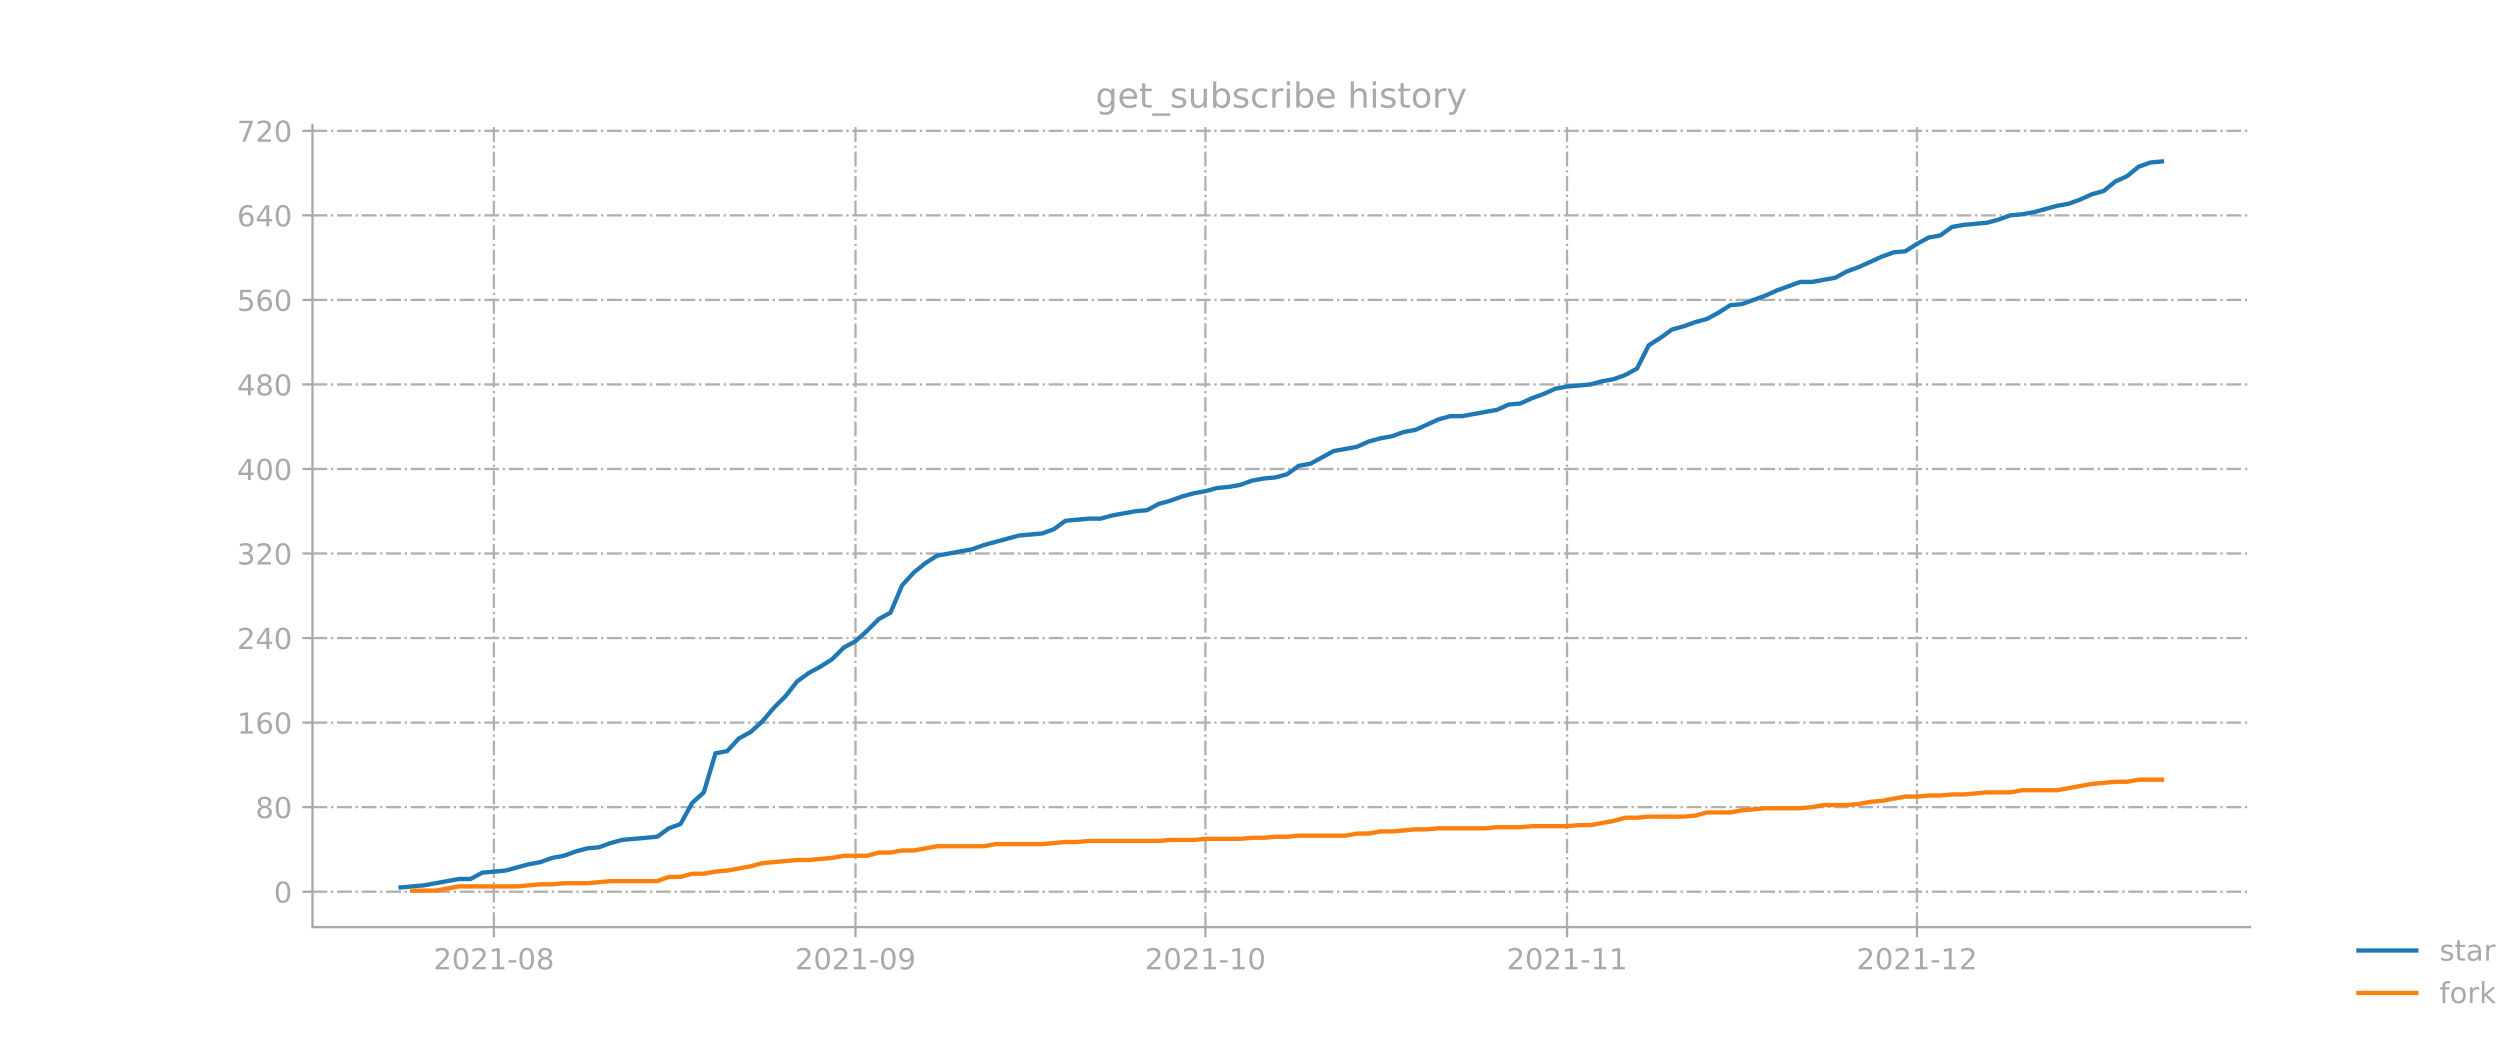
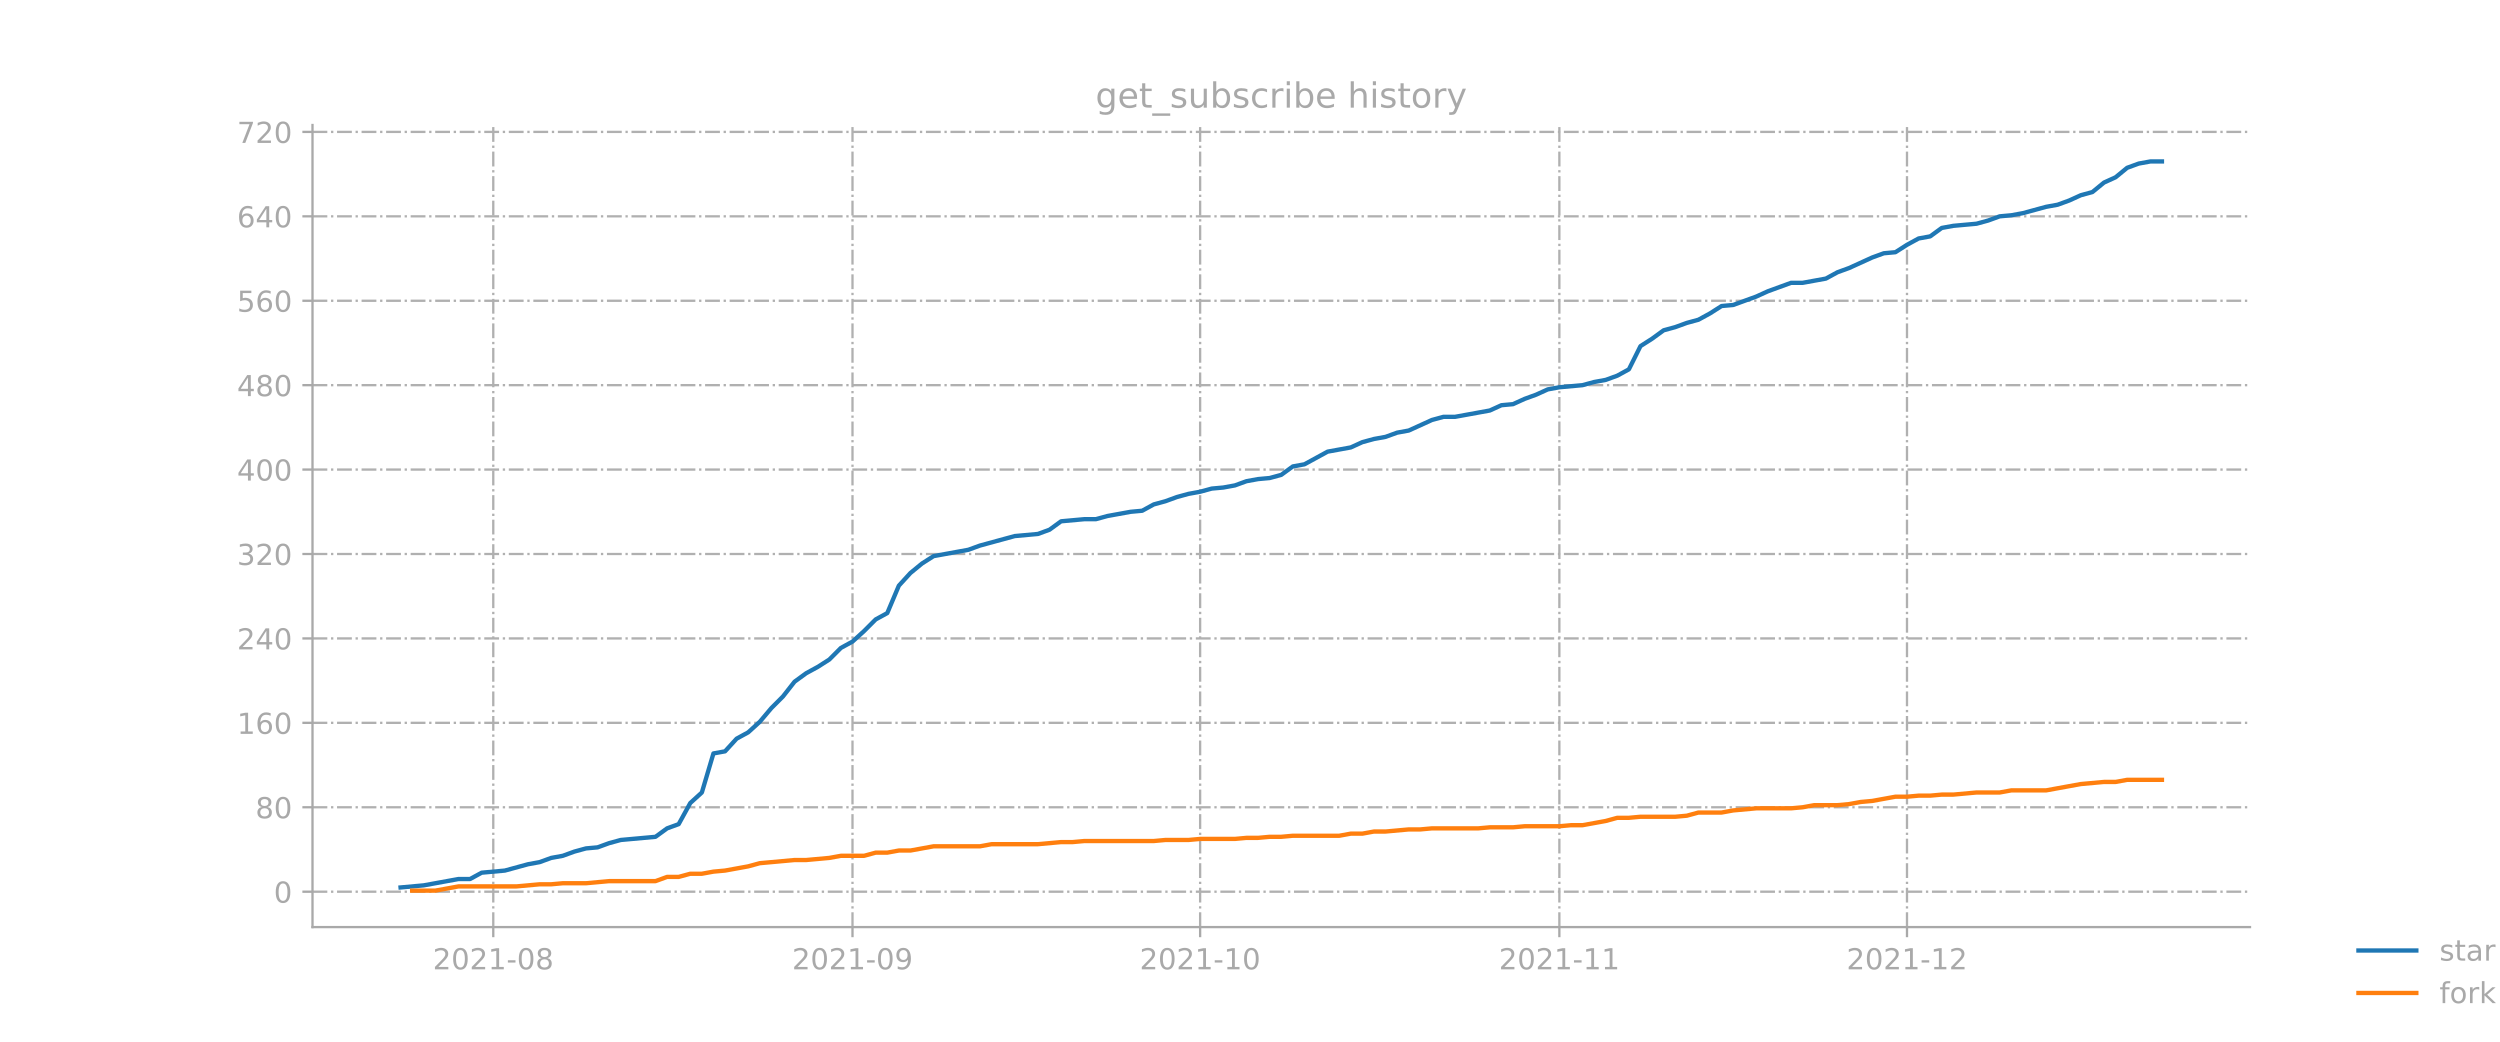
<svg xmlns="http://www.w3.org/2000/svg" xmlns:xlink="http://www.w3.org/1999/xlink" width="864pt" height="360pt" viewBox="0 0 864 360" version="1.1">
  <defs>
    <style type="text/css">*{stroke-linejoin: round; stroke-linecap: butt}</style>
  </defs>
  <g id="figure_1">
    <g id="patch_1">
      <path d="M 0 360  L 864 360  L 864 0  L 0 0  L 0 360  z " style="fill: none; opacity: 0" />
    </g>
    <g id="axes_1">
      <g id="patch_2">
        <path d="M 108 320.4  L 777.6 320.4  L 777.6 43.2  L 108 43.2  L 108 320.4  z " style="fill: none; opacity: 0" />
      </g>
      <g id="matplotlib.axis_1">
        <g id="xtick_1">
          <g id="line2d_1">
-             <path d="M 170.687 320.4  L 170.687 43.2  " clip-path="url(#p9daa2b01f6)" style="fill: none; stroke-dasharray: 5.12,1.28,0.8,1.28; stroke-dashoffset: 0; stroke: #b0b0b0; stroke-width: 0.8" />
+             <path d="M 170.475 320.4  L 170.475 43.2  " clip-path="url(#pc1a8a5bd57)" style="fill: none; stroke-dasharray: 5.12,1.28,0.8,1.28; stroke-dashoffset: 0; stroke: #b0b0b0; stroke-width: 0.8" />
          </g>
          <g id="line2d_2">
            <defs>
-               <path id="mc3eba38043" d="M 0 0  L 0 3.5  " style="stroke: #a9a9a9; stroke-width: 0.8" />
+               <path id="m47a9ddff43" d="M 0 0  L 0 3.5  " style="stroke: #a9a9a9; stroke-width: 0.8" />
            </defs>
            <g>
-               <use xlink:href="#mc3eba38043" x="170.687" y="320.4" style="fill: #a9a9a9; stroke: #a9a9a9; stroke-width: 0.8" />
+               <use xlink:href="#m47a9ddff43" x="170.475" y="320.4" style="fill: #a9a9a9; stroke: #a9a9a9; stroke-width: 0.8" />
            </g>
          </g>
          <g id="text_1">
-             <g style="fill: #a9a9a9" transform="translate(149.7954 334.9984)scale(0.1 -0.1)">
+             <g style="fill: #a9a9a9" transform="translate(149.5832 334.9984)scale(0.1 -0.1)">
              <defs>
                <path id="DejaVuSans-32" d="M 1228 531  L 3431 531  L 3431 0  L 469 0  L 469 531  Q 828 903 1448 1529  Q 2069 2156 2228 2338  Q 2531 2678 2651 2914  Q 2772 3150 2772 3378  Q 2772 3750 2511 3984  Q 2250 4219 1831 4219  Q 1534 4219 1204 4116  Q 875 4013 500 3803  L 500 4441  Q 881 4594 1212 4672  Q 1544 4750 1819 4750  Q 2544 4750 2975 4387  Q 3406 4025 3406 3419  Q 3406 3131 3298 2873  Q 3191 2616 2906 2266  Q 2828 2175 2409 1742  Q 1991 1309 1228 531  z " transform="scale(0.015625)" />
                <path id="DejaVuSans-30" d="M 2034 4250  Q 1547 4250 1301 3770  Q 1056 3291 1056 2328  Q 1056 1369 1301 889  Q 1547 409 2034 409  Q 2525 409 2770 889  Q 3016 1369 3016 2328  Q 3016 3291 2770 3770  Q 2525 4250 2034 4250  z M 2034 4750  Q 2819 4750 3233 4129  Q 3647 3509 3647 2328  Q 3647 1150 3233 529  Q 2819 -91 2034 -91  Q 1250 -91 836 529  Q 422 1150 422 2328  Q 422 3509 836 4129  Q 1250 4750 2034 4750  z " transform="scale(0.015625)" />
                <path id="DejaVuSans-31" d="M 794 531  L 1825 531  L 1825 4091  L 703 3866  L 703 4441  L 1819 4666  L 2450 4666  L 2450 531  L 3481 531  L 3481 0  L 794 0  L 794 531  z " transform="scale(0.015625)" />
                <path id="DejaVuSans-2d" d="M 313 2009  L 1997 2009  L 1997 1497  L 313 1497  L 313 2009  z " transform="scale(0.015625)" />
                <path id="DejaVuSans-38" d="M 2034 2216  Q 1584 2216 1326 1975  Q 1069 1734 1069 1313  Q 1069 891 1326 650  Q 1584 409 2034 409  Q 2484 409 2743 651  Q 3003 894 3003 1313  Q 3003 1734 2745 1975  Q 2488 2216 2034 2216  z M 1403 2484  Q 997 2584 770 2862  Q 544 3141 544 3541  Q 544 4100 942 4425  Q 1341 4750 2034 4750  Q 2731 4750 3128 4425  Q 3525 4100 3525 3541  Q 3525 3141 3298 2862  Q 3072 2584 2669 2484  Q 3125 2378 3379 2068  Q 3634 1759 3634 1313  Q 3634 634 3220 271  Q 2806 -91 2034 -91  Q 1263 -91 848 271  Q 434 634 434 1313  Q 434 1759 690 2068  Q 947 2378 1403 2484  z M 1172 3481  Q 1172 3119 1398 2916  Q 1625 2713 2034 2713  Q 2441 2713 2670 2916  Q 2900 3119 2900 3481  Q 2900 3844 2670 4047  Q 2441 4250 2034 4250  Q 1625 4250 1398 4047  Q 1172 3844 1172 3481  z " transform="scale(0.015625)" />
              </defs>
              <use xlink:href="#DejaVuSans-32" />
              <use xlink:href="#DejaVuSans-30" x="63.623" />
              <use xlink:href="#DejaVuSans-32" x="127.246" />
              <use xlink:href="#DejaVuSans-31" x="190.869" />
              <use xlink:href="#DejaVuSans-2d" x="254.492" />
              <use xlink:href="#DejaVuSans-30" x="290.576" />
              <use xlink:href="#DejaVuSans-38" x="354.199" />
            </g>
          </g>
        </g>
        <g id="xtick_2">
          <g id="line2d_3">
-             <path d="M 295.657 320.4  L 295.657 43.2  " clip-path="url(#p9daa2b01f6)" style="fill: none; stroke-dasharray: 5.12,1.28,0.8,1.28; stroke-dashoffset: 0; stroke: #b0b0b0; stroke-width: 0.8" />
+             <path d="M 294.623 320.4  L 294.623 43.2  " clip-path="url(#pc1a8a5bd57)" style="fill: none; stroke-dasharray: 5.12,1.28,0.8,1.28; stroke-dashoffset: 0; stroke: #b0b0b0; stroke-width: 0.8" />
          </g>
          <g id="line2d_4">
            <g>
-               <use xlink:href="#mc3eba38043" x="295.657" y="320.4" style="fill: #a9a9a9; stroke: #a9a9a9; stroke-width: 0.8" />
+               <use xlink:href="#m47a9ddff43" x="294.623" y="320.4" style="fill: #a9a9a9; stroke: #a9a9a9; stroke-width: 0.8" />
            </g>
          </g>
          <g id="text_2">
-             <g style="fill: #a9a9a9" transform="translate(274.7659 334.9984)scale(0.1 -0.1)">
+             <g style="fill: #a9a9a9" transform="translate(273.7316 334.9984)scale(0.1 -0.1)">
              <defs>
                <path id="DejaVuSans-39" d="M 703 97  L 703 672  Q 941 559 1184 500  Q 1428 441 1663 441  Q 2288 441 2617 861  Q 2947 1281 2994 2138  Q 2813 1869 2534 1725  Q 2256 1581 1919 1581  Q 1219 1581 811 2004  Q 403 2428 403 3163  Q 403 3881 828 4315  Q 1253 4750 1959 4750  Q 2769 4750 3195 4129  Q 3622 3509 3622 2328  Q 3622 1225 3098 567  Q 2575 -91 1691 -91  Q 1453 -91 1209 -44  Q 966 3 703 97  z M 1959 2075  Q 2384 2075 2632 2365  Q 2881 2656 2881 3163  Q 2881 3666 2632 3958  Q 2384 4250 1959 4250  Q 1534 4250 1286 3958  Q 1038 3666 1038 3163  Q 1038 2656 1286 2365  Q 1534 2075 1959 2075  z " transform="scale(0.015625)" />
              </defs>
              <use xlink:href="#DejaVuSans-32" />
              <use xlink:href="#DejaVuSans-30" x="63.623" />
              <use xlink:href="#DejaVuSans-32" x="127.246" />
              <use xlink:href="#DejaVuSans-31" x="190.869" />
              <use xlink:href="#DejaVuSans-2d" x="254.492" />
              <use xlink:href="#DejaVuSans-30" x="290.576" />
              <use xlink:href="#DejaVuSans-39" x="354.199" />
            </g>
          </g>
        </g>
        <g id="xtick_3">
          <g id="line2d_5">
-             <path d="M 416.597 320.4  L 416.597 43.2  " clip-path="url(#p9daa2b01f6)" style="fill: none; stroke-dasharray: 5.12,1.28,0.8,1.28; stroke-dashoffset: 0; stroke: #b0b0b0; stroke-width: 0.8" />
+             <path d="M 414.767 320.4  L 414.767 43.2  " clip-path="url(#pc1a8a5bd57)" style="fill: none; stroke-dasharray: 5.12,1.28,0.8,1.28; stroke-dashoffset: 0; stroke: #b0b0b0; stroke-width: 0.8" />
          </g>
          <g id="line2d_6">
            <g>
-               <use xlink:href="#mc3eba38043" x="416.597" y="320.4" style="fill: #a9a9a9; stroke: #a9a9a9; stroke-width: 0.8" />
+               <use xlink:href="#m47a9ddff43" x="414.767" y="320.4" style="fill: #a9a9a9; stroke: #a9a9a9; stroke-width: 0.8" />
            </g>
          </g>
          <g id="text_3">
-             <g style="fill: #a9a9a9" transform="translate(395.7051 334.9984)scale(0.1 -0.1)">
+             <g style="fill: #a9a9a9" transform="translate(393.8751 334.9984)scale(0.1 -0.1)">
              <use xlink:href="#DejaVuSans-32" />
              <use xlink:href="#DejaVuSans-30" x="63.623" />
              <use xlink:href="#DejaVuSans-32" x="127.246" />
              <use xlink:href="#DejaVuSans-31" x="190.869" />
              <use xlink:href="#DejaVuSans-2d" x="254.492" />
              <use xlink:href="#DejaVuSans-31" x="290.576" />
              <use xlink:href="#DejaVuSans-30" x="354.199" />
            </g>
          </g>
        </g>
        <g id="xtick_4">
          <g id="line2d_7">
-             <path d="M 541.567 320.4  L 541.567 43.2  " clip-path="url(#p9daa2b01f6)" style="fill: none; stroke-dasharray: 5.12,1.28,0.8,1.28; stroke-dashoffset: 0; stroke: #b0b0b0; stroke-width: 0.8" />
+             <path d="M 538.915 320.4  L 538.915 43.2  " clip-path="url(#pc1a8a5bd57)" style="fill: none; stroke-dasharray: 5.12,1.28,0.8,1.28; stroke-dashoffset: 0; stroke: #b0b0b0; stroke-width: 0.8" />
          </g>
          <g id="line2d_8">
            <g>
-               <use xlink:href="#mc3eba38043" x="541.567" y="320.4" style="fill: #a9a9a9; stroke: #a9a9a9; stroke-width: 0.8" />
+               <use xlink:href="#m47a9ddff43" x="538.915" y="320.4" style="fill: #a9a9a9; stroke: #a9a9a9; stroke-width: 0.8" />
            </g>
          </g>
          <g id="text_4">
-             <g style="fill: #a9a9a9" transform="translate(520.6756 334.9984)scale(0.1 -0.1)">
+             <g style="fill: #a9a9a9" transform="translate(518.0234 334.9984)scale(0.1 -0.1)">
              <use xlink:href="#DejaVuSans-32" />
              <use xlink:href="#DejaVuSans-30" x="63.623" />
              <use xlink:href="#DejaVuSans-32" x="127.246" />
              <use xlink:href="#DejaVuSans-31" x="190.869" />
              <use xlink:href="#DejaVuSans-2d" x="254.492" />
              <use xlink:href="#DejaVuSans-31" x="290.576" />
              <use xlink:href="#DejaVuSans-31" x="354.199" />
            </g>
          </g>
        </g>
        <g id="xtick_5">
          <g id="line2d_9">
-             <path d="M 662.506 320.4  L 662.506 43.2  " clip-path="url(#p9daa2b01f6)" style="fill: none; stroke-dasharray: 5.12,1.28,0.8,1.28; stroke-dashoffset: 0; stroke: #b0b0b0; stroke-width: 0.8" />
+             <path d="M 659.058 320.4  L 659.058 43.2  " clip-path="url(#pc1a8a5bd57)" style="fill: none; stroke-dasharray: 5.12,1.28,0.8,1.28; stroke-dashoffset: 0; stroke: #b0b0b0; stroke-width: 0.8" />
          </g>
          <g id="line2d_10">
            <g>
-               <use xlink:href="#mc3eba38043" x="662.506" y="320.4" style="fill: #a9a9a9; stroke: #a9a9a9; stroke-width: 0.8" />
+               <use xlink:href="#m47a9ddff43" x="659.058" y="320.4" style="fill: #a9a9a9; stroke: #a9a9a9; stroke-width: 0.8" />
            </g>
          </g>
          <g id="text_5">
-             <g style="fill: #a9a9a9" transform="translate(641.6148 334.9984)scale(0.1 -0.1)">
+             <g style="fill: #a9a9a9" transform="translate(638.167 334.9984)scale(0.1 -0.1)">
              <use xlink:href="#DejaVuSans-32" />
              <use xlink:href="#DejaVuSans-30" x="63.623" />
              <use xlink:href="#DejaVuSans-32" x="127.246" />
              <use xlink:href="#DejaVuSans-31" x="190.869" />
              <use xlink:href="#DejaVuSans-2d" x="254.492" />
              <use xlink:href="#DejaVuSans-31" x="290.576" />
              <use xlink:href="#DejaVuSans-32" x="354.199" />
            </g>
          </g>
        </g>
      </g>
      <g id="matplotlib.axis_2">
        <g id="ytick_1">
          <g id="line2d_11">
-             <path d="M 108 308.165  L 777.6 308.165  " clip-path="url(#p9daa2b01f6)" style="fill: none; stroke-dasharray: 5.12,1.28,0.8,1.28; stroke-dashoffset: 0; stroke: #b0b0b0; stroke-width: 0.8" />
+             <path d="M 108 308.165  L 777.6 308.165  " clip-path="url(#pc1a8a5bd57)" style="fill: none; stroke-dasharray: 5.12,1.28,0.8,1.28; stroke-dashoffset: 0; stroke: #b0b0b0; stroke-width: 0.8" />
          </g>
          <g id="line2d_12">
            <defs>
-               <path id="m414eff3003" d="M 0 0  L -3.5 0  " style="stroke: #a9a9a9; stroke-width: 0.8" />
+               <path id="m4db933c7c7" d="M 0 0  L -3.5 0  " style="stroke: #a9a9a9; stroke-width: 0.8" />
            </defs>
            <g>
-               <use xlink:href="#m414eff3003" x="108" y="308.165" style="fill: #a9a9a9; stroke: #a9a9a9; stroke-width: 0.8" />
+               <use xlink:href="#m4db933c7c7" x="108" y="308.165" style="fill: #a9a9a9; stroke: #a9a9a9; stroke-width: 0.8" />
            </g>
          </g>
          <g id="text_6">
-             <g style="fill: #a9a9a9" transform="translate(94.6375 311.9644)scale(0.1 -0.1)">
+             <g style="fill: #a9a9a9" transform="translate(94.6375 311.9639)scale(0.1 -0.1)">
              <use xlink:href="#DejaVuSans-30" />
            </g>
          </g>
        </g>
        <g id="ytick_2">
          <g id="line2d_13">
-             <path d="M 108 278.948  L 777.6 278.948  " clip-path="url(#p9daa2b01f6)" style="fill: none; stroke-dasharray: 5.12,1.28,0.8,1.28; stroke-dashoffset: 0; stroke: #b0b0b0; stroke-width: 0.8" />
+             <path d="M 108 278.99  L 777.6 278.99  " clip-path="url(#pc1a8a5bd57)" style="fill: none; stroke-dasharray: 5.12,1.28,0.8,1.28; stroke-dashoffset: 0; stroke: #b0b0b0; stroke-width: 0.8" />
          </g>
          <g id="line2d_14">
            <g>
-               <use xlink:href="#m414eff3003" x="108" y="278.948" style="fill: #a9a9a9; stroke: #a9a9a9; stroke-width: 0.8" />
+               <use xlink:href="#m4db933c7c7" x="108" y="278.99" style="fill: #a9a9a9; stroke: #a9a9a9; stroke-width: 0.8" />
            </g>
          </g>
          <g id="text_7">
-             <g style="fill: #a9a9a9" transform="translate(88.275 282.747)scale(0.1 -0.1)">
+             <g style="fill: #a9a9a9" transform="translate(88.275 282.7888)scale(0.1 -0.1)">
              <use xlink:href="#DejaVuSans-38" />
              <use xlink:href="#DejaVuSans-30" x="63.623" />
            </g>
          </g>
        </g>
        <g id="ytick_3">
          <g id="line2d_15">
-             <path d="M 108 249.73  L 777.6 249.73  " clip-path="url(#p9daa2b01f6)" style="fill: none; stroke-dasharray: 5.12,1.28,0.8,1.28; stroke-dashoffset: 0; stroke: #b0b0b0; stroke-width: 0.8" />
+             <path d="M 108 249.814  L 777.6 249.814  " clip-path="url(#pc1a8a5bd57)" style="fill: none; stroke-dasharray: 5.12,1.28,0.8,1.28; stroke-dashoffset: 0; stroke: #b0b0b0; stroke-width: 0.8" />
          </g>
          <g id="line2d_16">
            <g>
-               <use xlink:href="#m414eff3003" x="108" y="249.73" style="fill: #a9a9a9; stroke: #a9a9a9; stroke-width: 0.8" />
+               <use xlink:href="#m4db933c7c7" x="108" y="249.814" style="fill: #a9a9a9; stroke: #a9a9a9; stroke-width: 0.8" />
            </g>
          </g>
          <g id="text_8">
-             <g style="fill: #a9a9a9" transform="translate(81.9125 253.5297)scale(0.1 -0.1)">
+             <g style="fill: #a9a9a9" transform="translate(81.9125 253.6137)scale(0.1 -0.1)">
              <defs>
                <path id="DejaVuSans-36" d="M 2113 2584  Q 1688 2584 1439 2293  Q 1191 2003 1191 1497  Q 1191 994 1439 701  Q 1688 409 2113 409  Q 2538 409 2786 701  Q 3034 994 3034 1497  Q 3034 2003 2786 2293  Q 2538 2584 2113 2584  z M 3366 4563  L 3366 3988  Q 3128 4100 2886 4159  Q 2644 4219 2406 4219  Q 1781 4219 1451 3797  Q 1122 3375 1075 2522  Q 1259 2794 1537 2939  Q 1816 3084 2150 3084  Q 2853 3084 3261 2657  Q 3669 2231 3669 1497  Q 3669 778 3244 343  Q 2819 -91 2113 -91  Q 1303 -91 875 529  Q 447 1150 447 2328  Q 447 3434 972 4092  Q 1497 4750 2381 4750  Q 2619 4750 2861 4703  Q 3103 4656 3366 4563  z " transform="scale(0.015625)" />
              </defs>
              <use xlink:href="#DejaVuSans-31" />
              <use xlink:href="#DejaVuSans-36" x="63.623" />
              <use xlink:href="#DejaVuSans-30" x="127.246" />
            </g>
          </g>
        </g>
        <g id="ytick_4">
          <g id="line2d_17">
-             <path d="M 108 220.513  L 777.6 220.513  " clip-path="url(#p9daa2b01f6)" style="fill: none; stroke-dasharray: 5.12,1.28,0.8,1.28; stroke-dashoffset: 0; stroke: #b0b0b0; stroke-width: 0.8" />
+             <path d="M 108 220.639  L 777.6 220.639  " clip-path="url(#pc1a8a5bd57)" style="fill: none; stroke-dasharray: 5.12,1.28,0.8,1.28; stroke-dashoffset: 0; stroke: #b0b0b0; stroke-width: 0.8" />
          </g>
          <g id="line2d_18">
            <g>
-               <use xlink:href="#m414eff3003" x="108" y="220.513" style="fill: #a9a9a9; stroke: #a9a9a9; stroke-width: 0.8" />
+               <use xlink:href="#m4db933c7c7" x="108" y="220.639" style="fill: #a9a9a9; stroke: #a9a9a9; stroke-width: 0.8" />
            </g>
          </g>
          <g id="text_9">
-             <g style="fill: #a9a9a9" transform="translate(81.9125 224.3123)scale(0.1 -0.1)">
+             <g style="fill: #a9a9a9" transform="translate(81.9125 224.4386)scale(0.1 -0.1)">
              <defs>
                <path id="DejaVuSans-34" d="M 2419 4116  L 825 1625  L 2419 1625  L 2419 4116  z M 2253 4666  L 3047 4666  L 3047 1625  L 3713 1625  L 3713 1100  L 3047 1100  L 3047 0  L 2419 0  L 2419 1100  L 313 1100  L 313 1709  L 2253 4666  z " transform="scale(0.015625)" />
              </defs>
              <use xlink:href="#DejaVuSans-32" />
              <use xlink:href="#DejaVuSans-34" x="63.623" />
              <use xlink:href="#DejaVuSans-30" x="127.246" />
            </g>
          </g>
        </g>
        <g id="ytick_5">
          <g id="line2d_19">
-             <path d="M 108 191.296  L 777.6 191.296  " clip-path="url(#p9daa2b01f6)" style="fill: none; stroke-dasharray: 5.12,1.28,0.8,1.28; stroke-dashoffset: 0; stroke: #b0b0b0; stroke-width: 0.8" />
+             <path d="M 108 191.464  L 777.6 191.464  " clip-path="url(#pc1a8a5bd57)" style="fill: none; stroke-dasharray: 5.12,1.28,0.8,1.28; stroke-dashoffset: 0; stroke: #b0b0b0; stroke-width: 0.8" />
          </g>
          <g id="line2d_20">
            <g>
-               <use xlink:href="#m414eff3003" x="108" y="191.296" style="fill: #a9a9a9; stroke: #a9a9a9; stroke-width: 0.8" />
+               <use xlink:href="#m4db933c7c7" x="108" y="191.464" style="fill: #a9a9a9; stroke: #a9a9a9; stroke-width: 0.8" />
            </g>
          </g>
          <g id="text_10">
-             <g style="fill: #a9a9a9" transform="translate(81.9125 195.0949)scale(0.1 -0.1)">
+             <g style="fill: #a9a9a9" transform="translate(81.9125 195.2635)scale(0.1 -0.1)">
              <defs>
                <path id="DejaVuSans-33" d="M 2597 2516  Q 3050 2419 3304 2112  Q 3559 1806 3559 1356  Q 3559 666 3084 287  Q 2609 -91 1734 -91  Q 1441 -91 1130 -33  Q 819 25 488 141  L 488 750  Q 750 597 1062 519  Q 1375 441 1716 441  Q 2309 441 2620 675  Q 2931 909 2931 1356  Q 2931 1769 2642 2001  Q 2353 2234 1838 2234  L 1294 2234  L 1294 2753  L 1863 2753  Q 2328 2753 2575 2939  Q 2822 3125 2822 3475  Q 2822 3834 2567 4026  Q 2313 4219 1838 4219  Q 1578 4219 1281 4162  Q 984 4106 628 3988  L 628 4550  Q 988 4650 1302 4700  Q 1616 4750 1894 4750  Q 2613 4750 3031 4423  Q 3450 4097 3450 3541  Q 3450 3153 3228 2886  Q 3006 2619 2597 2516  z " transform="scale(0.015625)" />
              </defs>
              <use xlink:href="#DejaVuSans-33" />
              <use xlink:href="#DejaVuSans-32" x="63.623" />
              <use xlink:href="#DejaVuSans-30" x="127.246" />
            </g>
          </g>
        </g>
        <g id="ytick_6">
          <g id="line2d_21">
-             <path d="M 108 162.078  L 777.6 162.078  " clip-path="url(#p9daa2b01f6)" style="fill: none; stroke-dasharray: 5.12,1.28,0.8,1.28; stroke-dashoffset: 0; stroke: #b0b0b0; stroke-width: 0.8" />
+             <path d="M 108 162.289  L 777.6 162.289  " clip-path="url(#pc1a8a5bd57)" style="fill: none; stroke-dasharray: 5.12,1.28,0.8,1.28; stroke-dashoffset: 0; stroke: #b0b0b0; stroke-width: 0.8" />
          </g>
          <g id="line2d_22">
            <g>
-               <use xlink:href="#m414eff3003" x="108" y="162.078" style="fill: #a9a9a9; stroke: #a9a9a9; stroke-width: 0.8" />
+               <use xlink:href="#m4db933c7c7" x="108" y="162.289" style="fill: #a9a9a9; stroke: #a9a9a9; stroke-width: 0.8" />
            </g>
          </g>
          <g id="text_11">
-             <g style="fill: #a9a9a9" transform="translate(81.9125 165.8775)scale(0.1 -0.1)">
+             <g style="fill: #a9a9a9" transform="translate(81.9125 166.0884)scale(0.1 -0.1)">
              <use xlink:href="#DejaVuSans-34" />
              <use xlink:href="#DejaVuSans-30" x="63.623" />
              <use xlink:href="#DejaVuSans-30" x="127.246" />
            </g>
          </g>
        </g>
        <g id="ytick_7">
          <g id="line2d_23">
-             <path d="M 108 132.861  L 777.6 132.861  " clip-path="url(#p9daa2b01f6)" style="fill: none; stroke-dasharray: 5.12,1.28,0.8,1.28; stroke-dashoffset: 0; stroke: #b0b0b0; stroke-width: 0.8" />
+             <path d="M 108 133.114  L 777.6 133.114  " clip-path="url(#pc1a8a5bd57)" style="fill: none; stroke-dasharray: 5.12,1.28,0.8,1.28; stroke-dashoffset: 0; stroke: #b0b0b0; stroke-width: 0.8" />
          </g>
          <g id="line2d_24">
            <g>
-               <use xlink:href="#m414eff3003" x="108" y="132.861" style="fill: #a9a9a9; stroke: #a9a9a9; stroke-width: 0.8" />
+               <use xlink:href="#m4db933c7c7" x="108" y="133.114" style="fill: #a9a9a9; stroke: #a9a9a9; stroke-width: 0.8" />
            </g>
          </g>
          <g id="text_12">
-             <g style="fill: #a9a9a9" transform="translate(81.9125 136.6601)scale(0.1 -0.1)">
+             <g style="fill: #a9a9a9" transform="translate(81.9125 136.9133)scale(0.1 -0.1)">
              <use xlink:href="#DejaVuSans-34" />
              <use xlink:href="#DejaVuSans-38" x="63.623" />
              <use xlink:href="#DejaVuSans-30" x="127.246" />
            </g>
          </g>
        </g>
        <g id="ytick_8">
          <g id="line2d_25">
-             <path d="M 108 103.643  L 777.6 103.643  " clip-path="url(#p9daa2b01f6)" style="fill: none; stroke-dasharray: 5.12,1.28,0.8,1.28; stroke-dashoffset: 0; stroke: #b0b0b0; stroke-width: 0.8" />
+             <path d="M 108 103.939  L 777.6 103.939  " clip-path="url(#pc1a8a5bd57)" style="fill: none; stroke-dasharray: 5.12,1.28,0.8,1.28; stroke-dashoffset: 0; stroke: #b0b0b0; stroke-width: 0.8" />
          </g>
          <g id="line2d_26">
            <g>
-               <use xlink:href="#m414eff3003" x="108" y="103.643" style="fill: #a9a9a9; stroke: #a9a9a9; stroke-width: 0.8" />
+               <use xlink:href="#m4db933c7c7" x="108" y="103.939" style="fill: #a9a9a9; stroke: #a9a9a9; stroke-width: 0.8" />
            </g>
          </g>
          <g id="text_13">
-             <g style="fill: #a9a9a9" transform="translate(81.9125 107.4427)scale(0.1 -0.1)">
+             <g style="fill: #a9a9a9" transform="translate(81.9125 107.7381)scale(0.1 -0.1)">
              <defs>
                <path id="DejaVuSans-35" d="M 691 4666  L 3169 4666  L 3169 4134  L 1269 4134  L 1269 2991  Q 1406 3038 1543 3061  Q 1681 3084 1819 3084  Q 2600 3084 3056 2656  Q 3513 2228 3513 1497  Q 3513 744 3044 326  Q 2575 -91 1722 -91  Q 1428 -91 1123 -41  Q 819 9 494 109  L 494 744  Q 775 591 1075 516  Q 1375 441 1709 441  Q 2250 441 2565 725  Q 2881 1009 2881 1497  Q 2881 1984 2565 2268  Q 2250 2553 1709 2553  Q 1456 2553 1204 2497  Q 953 2441 691 2322  L 691 4666  z " transform="scale(0.015625)" />
              </defs>
              <use xlink:href="#DejaVuSans-35" />
              <use xlink:href="#DejaVuSans-36" x="63.623" />
              <use xlink:href="#DejaVuSans-30" x="127.246" />
            </g>
          </g>
        </g>
        <g id="ytick_9">
          <g id="line2d_27">
-             <path d="M 108 74.426  L 777.6 74.426  " clip-path="url(#p9daa2b01f6)" style="fill: none; stroke-dasharray: 5.12,1.28,0.8,1.28; stroke-dashoffset: 0; stroke: #b0b0b0; stroke-width: 0.8" />
+             <path d="M 108 74.764  L 777.6 74.764  " clip-path="url(#pc1a8a5bd57)" style="fill: none; stroke-dasharray: 5.12,1.28,0.8,1.28; stroke-dashoffset: 0; stroke: #b0b0b0; stroke-width: 0.8" />
          </g>
          <g id="line2d_28">
            <g>
-               <use xlink:href="#m414eff3003" x="108" y="74.426" style="fill: #a9a9a9; stroke: #a9a9a9; stroke-width: 0.8" />
+               <use xlink:href="#m4db933c7c7" x="108" y="74.764" style="fill: #a9a9a9; stroke: #a9a9a9; stroke-width: 0.8" />
            </g>
          </g>
          <g id="text_14">
-             <g style="fill: #a9a9a9" transform="translate(81.9125 78.22531)scale(0.1 -0.1)">
+             <g style="fill: #a9a9a9" transform="translate(81.9125 78.56304)scale(0.1 -0.1)">
              <use xlink:href="#DejaVuSans-36" />
              <use xlink:href="#DejaVuSans-34" x="63.623" />
              <use xlink:href="#DejaVuSans-30" x="127.246" />
            </g>
          </g>
        </g>
        <g id="ytick_10">
          <g id="line2d_29">
-             <path d="M 108 45.209  L 777.6 45.209  " clip-path="url(#p9daa2b01f6)" style="fill: none; stroke-dasharray: 5.12,1.28,0.8,1.28; stroke-dashoffset: 0; stroke: #b0b0b0; stroke-width: 0.8" />
+             <path d="M 108 45.589  L 777.6 45.589  " clip-path="url(#pc1a8a5bd57)" style="fill: none; stroke-dasharray: 5.12,1.28,0.8,1.28; stroke-dashoffset: 0; stroke: #b0b0b0; stroke-width: 0.8" />
          </g>
          <g id="line2d_30">
            <g>
-               <use xlink:href="#m414eff3003" x="108" y="45.209" style="fill: #a9a9a9; stroke: #a9a9a9; stroke-width: 0.8" />
+               <use xlink:href="#m4db933c7c7" x="108" y="45.589" style="fill: #a9a9a9; stroke: #a9a9a9; stroke-width: 0.8" />
            </g>
          </g>
          <g id="text_15">
-             <g style="fill: #a9a9a9" transform="translate(81.9125 49.00791)scale(0.1 -0.1)">
+             <g style="fill: #a9a9a9" transform="translate(81.9125 49.38793)scale(0.1 -0.1)">
              <defs>
                <path id="DejaVuSans-37" d="M 525 4666  L 3525 4666  L 3525 4397  L 1831 0  L 1172 0  L 2766 4134  L 525 4134  L 525 4666  z " transform="scale(0.015625)" />
              </defs>
              <use xlink:href="#DejaVuSans-37" />
              <use xlink:href="#DejaVuSans-32" x="63.623" />
              <use xlink:href="#DejaVuSans-30" x="127.246" />
            </g>
          </g>
        </g>
      </g>
      <g id="line2d_31">
-         <path d="M 138.436 306.704  L 146.499 305.974  L 158.593 303.783  L 162.624 303.783  L 166.656 301.591  L 174.718 300.861  L 182.781 298.67  L 186.812 297.939  L 190.843 296.478  L 194.875 295.748  L 198.906 294.287  L 202.937 293.191  L 206.969 292.826  L 211 291.365  L 215.031 290.27  L 227.125 289.174  L 231.156 286.252  L 235.188 284.791  L 239.219 277.487  L 243.25 273.835  L 247.282 260.322  L 251.313 259.591  L 255.344 255.209  L 259.376 253.017  L 263.407 249.365  L 267.438 244.617  L 271.469 240.6  L 275.501 235.487  L 279.532 232.565  L 283.563 230.374  L 287.595 227.817  L 291.626 223.8  L 295.657 221.609  L 299.689 217.957  L 303.72 213.939  L 307.751 211.748  L 311.783 202.252  L 315.814 197.87  L 319.845 194.583  L 323.876 192.026  L 335.97 189.835  L 340.002 188.374  L 352.096 185.087  L 360.158 184.357  L 364.19 182.896  L 368.221 179.974  L 376.283 179.243  L 380.315 179.243  L 384.346 178.148  L 392.409 176.687  L 396.44 176.322  L 400.471 174.13  L 404.503 173.035  L 408.534 171.574  L 412.565 170.478  L 416.597 169.748  L 420.628 168.652  L 424.659 168.287  L 428.69 167.557  L 432.722 166.096  L 436.753 165.365  L 440.784 165  L 444.816 163.904  L 448.847 160.983  L 452.878 160.252  L 460.941 155.87  L 469.003 154.409  L 473.035 152.583  L 477.066 151.487  L 481.097 150.757  L 485.129 149.296  L 489.16 148.565  L 497.223 144.913  L 501.254 143.817  L 505.285 143.817  L 517.379 141.626  L 521.41 139.8  L 525.442 139.435  L 529.473 137.609  L 533.504 136.148  L 537.536 134.322  L 541.567 133.591  L 549.63 132.861  L 553.661 131.765  L 557.692 131.035  L 561.724 129.574  L 565.755 127.383  L 569.786 119.348  L 573.817 116.791  L 577.849 113.87  L 581.88 112.774  L 585.911 111.313  L 589.943 110.217  L 593.974 108.026  L 598.005 105.47  L 602.037 105.104  L 610.099 102.183  L 614.131 100.357  L 622.193 97.435  L 626.224 97.435  L 634.287 95.974  L 638.318 93.783  L 642.35 92.322  L 650.412 88.67  L 654.444 87.209  L 658.475 86.843  L 662.506 84.287  L 666.538 82.096  L 670.569 81.365  L 674.6 78.443  L 678.631 77.713  L 686.694 76.983  L 690.725 75.887  L 694.757 74.426  L 698.788 74.061  L 702.819 73.33  L 710.882 71.139  L 714.913 70.409  L 718.944 68.948  L 722.976 67.122  L 727.007 66.026  L 731.038 62.739  L 735.07 60.913  L 739.101 57.626  L 743.132 56.165  L 747.164 55.8  L 747.164 55.8  " clip-path="url(#p9daa2b01f6)" style="fill: none; stroke: #1f77b4; stroke-width: 1.5; stroke-linecap: square" />
+         <path d="M 138.436 306.706  L 146.446 305.977  L 158.46 303.788  L 162.465 303.788  L 166.47 301.6  L 174.479 300.871  L 182.489 298.683  L 186.494 297.953  L 190.499 296.495  L 194.503 295.765  L 198.508 294.307  L 202.513 293.212  L 206.518 292.848  L 210.522 291.389  L 214.527 290.295  L 226.542 289.201  L 230.546 286.283  L 234.551 284.825  L 238.556 277.531  L 242.561 273.884  L 246.566 260.39  L 250.57 259.661  L 254.575 255.285  L 258.58 253.097  L 262.585 249.45  L 266.589 244.709  L 270.594 240.697  L 274.599 235.592  L 278.604 232.674  L 282.609 230.486  L 286.613 227.933  L 290.618 223.922  L 294.623 221.733  L 298.628 218.087  L 302.633 214.075  L 306.637 211.887  L 310.642 202.405  L 314.647 198.029  L 318.652 194.746  L 322.656 192.194  L 334.671 190.005  L 338.676 188.547  L 350.69 185.265  L 358.7 184.535  L 362.704 183.076  L 366.709 180.159  L 374.719 179.43  L 378.723 179.43  L 382.728 178.335  L 390.738 176.877  L 394.743 176.512  L 398.747 174.324  L 402.752 173.23  L 406.757 171.771  L 410.762 170.677  L 414.767 169.948  L 418.771 168.854  L 422.776 168.489  L 426.781 167.759  L 430.786 166.301  L 434.79 165.571  L 438.795 165.207  L 442.8 164.113  L 446.805 161.195  L 450.81 160.466  L 458.819 156.089  L 466.829 154.631  L 470.833 152.807  L 474.838 151.713  L 478.843 150.984  L 482.848 149.525  L 486.853 148.796  L 494.862 145.149  L 498.867 144.055  L 502.872 144.055  L 514.886 141.867  L 518.891 140.043  L 522.896 139.678  L 526.9 137.855  L 530.905 136.396  L 534.91 134.573  L 538.915 133.843  L 546.924 133.114  L 550.929 132.02  L 554.934 131.291  L 558.939 129.832  L 562.944 127.644  L 566.948 119.621  L 570.953 117.068  L 574.958 114.15  L 578.963 113.056  L 582.967 111.597  L 586.972 110.503  L 590.977 108.315  L 594.982 105.762  L 598.987 105.398  L 606.996 102.48  L 611.001 100.657  L 619.011 97.739  L 623.015 97.739  L 631.025 96.28  L 635.03 94.092  L 639.034 92.634  L 647.044 88.987  L 651.049 87.528  L 655.054 87.163  L 659.058 84.61  L 663.063 82.422  L 667.068 81.693  L 671.073 78.775  L 675.078 78.046  L 683.087 77.317  L 687.092 76.223  L 691.097 74.764  L 695.101 74.399  L 699.106 73.67  L 707.116 71.482  L 711.121 70.752  L 715.125 69.293  L 719.13 67.47  L 723.135 66.376  L 727.14 63.094  L 731.144 61.27  L 735.149 57.988  L 739.154 56.529  L 743.159 55.8  L 747.164 55.8  L 747.164 55.8  " clip-path="url(#pc1a8a5bd57)" style="fill: none; stroke: #1f77b4; stroke-width: 1.5; stroke-linecap: square" />
      </g>
      <g id="line2d_32">
-         <path d="M 142.468 307.8  L 150.53 307.8  L 158.593 306.339  L 178.749 306.339  L 186.812 305.609  L 190.843 305.609  L 194.875 305.243  L 202.937 305.243  L 211 304.513  L 227.125 304.513  L 231.156 303.052  L 235.188 303.052  L 239.219 301.957  L 243.25 301.957  L 247.282 301.226  L 251.313 300.861  L 259.376 299.4  L 263.407 298.304  L 275.501 297.209  L 279.532 297.209  L 287.595 296.478  L 291.626 295.748  L 299.689 295.748  L 303.72 294.652  L 307.751 294.652  L 311.783 293.922  L 315.814 293.922  L 323.876 292.461  L 340.002 292.461  L 344.033 291.73  L 360.158 291.73  L 368.221 291  L 372.252 291  L 376.283 290.635  L 400.471 290.635  L 404.503 290.27  L 412.565 290.27  L 416.597 289.904  L 428.69 289.904  L 432.722 289.539  L 436.753 289.539  L 440.784 289.174  L 444.816 289.174  L 448.847 288.809  L 464.972 288.809  L 469.003 288.078  L 473.035 288.078  L 477.066 287.348  L 481.097 287.348  L 489.16 286.617  L 493.191 286.617  L 497.223 286.252  L 513.348 286.252  L 517.379 285.887  L 525.442 285.887  L 529.473 285.522  L 541.567 285.522  L 545.598 285.157  L 549.63 285.157  L 557.692 283.696  L 561.724 282.6  L 565.755 282.6  L 569.786 282.235  L 581.88 282.235  L 585.911 281.87  L 589.943 280.774  L 598.005 280.774  L 602.037 280.043  L 610.099 279.313  L 622.193 279.313  L 626.224 278.948  L 630.256 278.217  L 638.318 278.217  L 642.35 277.852  L 646.381 277.122  L 650.412 276.757  L 658.475 275.296  L 662.506 275.296  L 666.538 274.93  L 670.569 274.93  L 674.6 274.565  L 678.631 274.565  L 686.694 273.835  L 694.757 273.835  L 698.788 273.104  L 710.882 273.104  L 722.976 270.913  L 731.038 270.183  L 735.07 270.183  L 739.101 269.452  L 747.164 269.452  L 747.164 269.452  " clip-path="url(#p9daa2b01f6)" style="fill: none; stroke: #ff7f0e; stroke-width: 1.5; stroke-linecap: square" />
+         <path d="M 142.441 307.8  L 150.451 307.8  L 158.46 306.341  L 178.484 306.341  L 186.494 305.612  L 190.499 305.612  L 194.503 305.247  L 202.513 305.247  L 210.522 304.518  L 226.542 304.518  L 230.546 303.059  L 234.551 303.059  L 238.556 301.965  L 242.561 301.965  L 246.566 301.236  L 250.57 300.871  L 258.58 299.412  L 262.585 298.318  L 274.599 297.224  L 278.604 297.224  L 286.613 296.495  L 290.618 295.765  L 298.628 295.765  L 302.633 294.671  L 306.637 294.671  L 310.642 293.942  L 314.647 293.942  L 322.656 292.483  L 338.676 292.483  L 342.68 291.754  L 358.7 291.754  L 366.709 291.024  L 370.714 291.024  L 374.719 290.66  L 398.747 290.66  L 402.752 290.295  L 410.762 290.295  L 414.767 289.93  L 426.781 289.93  L 430.786 289.566  L 434.79 289.566  L 438.795 289.201  L 442.8 289.201  L 446.805 288.836  L 462.824 288.836  L 466.829 288.107  L 470.833 288.107  L 474.838 287.377  L 478.843 287.377  L 486.853 286.648  L 490.857 286.648  L 494.862 286.283  L 510.881 286.283  L 514.886 285.919  L 522.896 285.919  L 526.9 285.554  L 538.915 285.554  L 542.92 285.189  L 546.924 285.189  L 554.934 283.731  L 558.939 282.636  L 562.944 282.636  L 566.948 282.272  L 578.963 282.272  L 582.967 281.907  L 586.972 280.813  L 594.982 280.813  L 598.987 280.084  L 606.996 279.354  L 619.011 279.354  L 623.015 278.99  L 627.02 278.26  L 635.03 278.26  L 639.034 277.896  L 643.039 277.166  L 647.044 276.801  L 655.054 275.343  L 659.058 275.343  L 663.063 274.978  L 667.068 274.978  L 671.073 274.613  L 675.078 274.613  L 683.087 273.884  L 691.097 273.884  L 695.101 273.155  L 707.116 273.155  L 719.13 270.966  L 727.14 270.237  L 731.144 270.237  L 735.149 269.508  L 747.164 269.508  L 747.164 269.508  " clip-path="url(#pc1a8a5bd57)" style="fill: none; stroke: #ff7f0e; stroke-width: 1.5; stroke-linecap: square" />
      </g>
      <g id="patch_3">
        <path d="M 108 320.4  L 108 43.2  " style="fill: none; stroke: #a9a9a9; stroke-width: 0.8; stroke-linejoin: miter; stroke-linecap: square" />
      </g>
      <g id="patch_4">
        <path d="M 777.6 320.4  L 777.6 43.2  " style="fill: none" />
      </g>
      <g id="patch_5">
        <path d="M 108 320.4  L 777.6 320.4  " style="fill: none; stroke: #a9a9a9; stroke-width: 0.8; stroke-linejoin: miter; stroke-linecap: square" />
      </g>
      <g id="patch_6">
        <path d="M 108 43.2  L 777.6 43.2  " style="fill: none" />
      </g>
      <g id="text_16">
        <g style="fill: #a9a9a9" transform="translate(378.6075 37.2)scale(0.12 -0.12)">
          <defs>
            <path id="DejaVuSans-67" d="M 2906 1791  Q 2906 2416 2648 2759  Q 2391 3103 1925 3103  Q 1463 3103 1205 2759  Q 947 2416 947 1791  Q 947 1169 1205 825  Q 1463 481 1925 481  Q 2391 481 2648 825  Q 2906 1169 2906 1791  z M 3481 434  Q 3481 -459 3084 -895  Q 2688 -1331 1869 -1331  Q 1566 -1331 1297 -1286  Q 1028 -1241 775 -1147  L 775 -588  Q 1028 -725 1275 -790  Q 1522 -856 1778 -856  Q 2344 -856 2625 -561  Q 2906 -266 2906 331  L 2906 616  Q 2728 306 2450 153  Q 2172 0 1784 0  Q 1141 0 747 490  Q 353 981 353 1791  Q 353 2603 747 3093  Q 1141 3584 1784 3584  Q 2172 3584 2450 3431  Q 2728 3278 2906 2969  L 2906 3500  L 3481 3500  L 3481 434  z " transform="scale(0.015625)" />
            <path id="DejaVuSans-65" d="M 3597 1894  L 3597 1613  L 953 1613  Q 991 1019 1311 708  Q 1631 397 2203 397  Q 2534 397 2845 478  Q 3156 559 3463 722  L 3463 178  Q 3153 47 2828 -22  Q 2503 -91 2169 -91  Q 1331 -91 842 396  Q 353 884 353 1716  Q 353 2575 817 3079  Q 1281 3584 2069 3584  Q 2775 3584 3186 3129  Q 3597 2675 3597 1894  z M 3022 2063  Q 3016 2534 2758 2815  Q 2500 3097 2075 3097  Q 1594 3097 1305 2825  Q 1016 2553 972 2059  L 3022 2063  z " transform="scale(0.015625)" />
            <path id="DejaVuSans-74" d="M 1172 4494  L 1172 3500  L 2356 3500  L 2356 3053  L 1172 3053  L 1172 1153  Q 1172 725 1289 603  Q 1406 481 1766 481  L 2356 481  L 2356 0  L 1766 0  Q 1100 0 847 248  Q 594 497 594 1153  L 594 3053  L 172 3053  L 172 3500  L 594 3500  L 594 4494  L 1172 4494  z " transform="scale(0.015625)" />
            <path id="DejaVuSans-5f" d="M 3263 -1063  L 3263 -1509  L -63 -1509  L -63 -1063  L 3263 -1063  z " transform="scale(0.015625)" />
            <path id="DejaVuSans-73" d="M 2834 3397  L 2834 2853  Q 2591 2978 2328 3040  Q 2066 3103 1784 3103  Q 1356 3103 1142 2972  Q 928 2841 928 2578  Q 928 2378 1081 2264  Q 1234 2150 1697 2047  L 1894 2003  Q 2506 1872 2764 1633  Q 3022 1394 3022 966  Q 3022 478 2636 193  Q 2250 -91 1575 -91  Q 1294 -91 989 -36  Q 684 19 347 128  L 347 722  Q 666 556 975 473  Q 1284 391 1588 391  Q 1994 391 2212 530  Q 2431 669 2431 922  Q 2431 1156 2273 1281  Q 2116 1406 1581 1522  L 1381 1569  Q 847 1681 609 1914  Q 372 2147 372 2553  Q 372 3047 722 3315  Q 1072 3584 1716 3584  Q 2034 3584 2315 3537  Q 2597 3491 2834 3397  z " transform="scale(0.015625)" />
            <path id="DejaVuSans-75" d="M 544 1381  L 544 3500  L 1119 3500  L 1119 1403  Q 1119 906 1312 657  Q 1506 409 1894 409  Q 2359 409 2629 706  Q 2900 1003 2900 1516  L 2900 3500  L 3475 3500  L 3475 0  L 2900 0  L 2900 538  Q 2691 219 2414 64  Q 2138 -91 1772 -91  Q 1169 -91 856 284  Q 544 659 544 1381  z M 1991 3584  L 1991 3584  z " transform="scale(0.015625)" />
            <path id="DejaVuSans-62" d="M 3116 1747  Q 3116 2381 2855 2742  Q 2594 3103 2138 3103  Q 1681 3103 1420 2742  Q 1159 2381 1159 1747  Q 1159 1113 1420 752  Q 1681 391 2138 391  Q 2594 391 2855 752  Q 3116 1113 3116 1747  z M 1159 2969  Q 1341 3281 1617 3432  Q 1894 3584 2278 3584  Q 2916 3584 3314 3078  Q 3713 2572 3713 1747  Q 3713 922 3314 415  Q 2916 -91 2278 -91  Q 1894 -91 1617 61  Q 1341 213 1159 525  L 1159 0  L 581 0  L 581 4863  L 1159 4863  L 1159 2969  z " transform="scale(0.015625)" />
            <path id="DejaVuSans-63" d="M 3122 3366  L 3122 2828  Q 2878 2963 2633 3030  Q 2388 3097 2138 3097  Q 1578 3097 1268 2742  Q 959 2388 959 1747  Q 959 1106 1268 751  Q 1578 397 2138 397  Q 2388 397 2633 464  Q 2878 531 3122 666  L 3122 134  Q 2881 22 2623 -34  Q 2366 -91 2075 -91  Q 1284 -91 818 406  Q 353 903 353 1747  Q 353 2603 823 3093  Q 1294 3584 2113 3584  Q 2378 3584 2631 3529  Q 2884 3475 3122 3366  z " transform="scale(0.015625)" />
            <path id="DejaVuSans-72" d="M 2631 2963  Q 2534 3019 2420 3045  Q 2306 3072 2169 3072  Q 1681 3072 1420 2755  Q 1159 2438 1159 1844  L 1159 0  L 581 0  L 581 3500  L 1159 3500  L 1159 2956  Q 1341 3275 1631 3429  Q 1922 3584 2338 3584  Q 2397 3584 2469 3576  Q 2541 3569 2628 3553  L 2631 2963  z " transform="scale(0.015625)" />
            <path id="DejaVuSans-69" d="M 603 3500  L 1178 3500  L 1178 0  L 603 0  L 603 3500  z M 603 4863  L 1178 4863  L 1178 4134  L 603 4134  L 603 4863  z " transform="scale(0.015625)" />
            <path id="DejaVuSans-20" transform="scale(0.015625)" />
            <path id="DejaVuSans-68" d="M 3513 2113  L 3513 0  L 2938 0  L 2938 2094  Q 2938 2591 2744 2837  Q 2550 3084 2163 3084  Q 1697 3084 1428 2787  Q 1159 2491 1159 1978  L 1159 0  L 581 0  L 581 4863  L 1159 4863  L 1159 2956  Q 1366 3272 1645 3428  Q 1925 3584 2291 3584  Q 2894 3584 3203 3211  Q 3513 2838 3513 2113  z " transform="scale(0.015625)" />
            <path id="DejaVuSans-6f" d="M 1959 3097  Q 1497 3097 1228 2736  Q 959 2375 959 1747  Q 959 1119 1226 758  Q 1494 397 1959 397  Q 2419 397 2687 759  Q 2956 1122 2956 1747  Q 2956 2369 2687 2733  Q 2419 3097 1959 3097  z M 1959 3584  Q 2709 3584 3137 3096  Q 3566 2609 3566 1747  Q 3566 888 3137 398  Q 2709 -91 1959 -91  Q 1206 -91 779 398  Q 353 888 353 1747  Q 353 2609 779 3096  Q 1206 3584 1959 3584  z " transform="scale(0.015625)" />
            <path id="DejaVuSans-79" d="M 2059 -325  Q 1816 -950 1584 -1140  Q 1353 -1331 966 -1331  L 506 -1331  L 506 -850  L 844 -850  Q 1081 -850 1212 -737  Q 1344 -625 1503 -206  L 1606 56  L 191 3500  L 800 3500  L 1894 763  L 2988 3500  L 3597 3500  L 2059 -325  z " transform="scale(0.015625)" />
          </defs>
          <use xlink:href="#DejaVuSans-67" />
          <use xlink:href="#DejaVuSans-65" x="63.477" />
          <use xlink:href="#DejaVuSans-74" x="125" />
          <use xlink:href="#DejaVuSans-5f" x="164.209" />
          <use xlink:href="#DejaVuSans-73" x="214.209" />
          <use xlink:href="#DejaVuSans-75" x="266.309" />
          <use xlink:href="#DejaVuSans-62" x="329.688" />
          <use xlink:href="#DejaVuSans-73" x="393.164" />
          <use xlink:href="#DejaVuSans-63" x="445.264" />
          <use xlink:href="#DejaVuSans-72" x="500.244" />
          <use xlink:href="#DejaVuSans-69" x="541.357" />
          <use xlink:href="#DejaVuSans-62" x="569.141" />
          <use xlink:href="#DejaVuSans-65" x="632.617" />
          <use xlink:href="#DejaVuSans-20" x="694.141" />
          <use xlink:href="#DejaVuSans-68" x="725.928" />
          <use xlink:href="#DejaVuSans-69" x="789.307" />
          <use xlink:href="#DejaVuSans-73" x="817.09" />
          <use xlink:href="#DejaVuSans-74" x="869.189" />
          <use xlink:href="#DejaVuSans-6f" x="908.398" />
          <use xlink:href="#DejaVuSans-72" x="969.58" />
          <use xlink:href="#DejaVuSans-79" x="1010.693" />
        </g>
      </g>
      <g id="legend_1">
        <g id="line2d_33">
          <path d="M 815.08 328.498  L 825.08 328.498  L 835.08 328.498  " style="fill: none; stroke: #1f77b4; stroke-width: 1.5; stroke-linecap: square" />
        </g>
        <g id="text_17">
          <g style="fill: #a9a9a9" transform="translate(843.08 331.9984)scale(0.1 -0.1)">
            <defs>
              <path id="DejaVuSans-61" d="M 2194 1759  Q 1497 1759 1228 1600  Q 959 1441 959 1056  Q 959 750 1161 570  Q 1363 391 1709 391  Q 2188 391 2477 730  Q 2766 1069 2766 1631  L 2766 1759  L 2194 1759  z M 3341 1997  L 3341 0  L 2766 0  L 2766 531  Q 2569 213 2275 61  Q 1981 -91 1556 -91  Q 1019 -91 701 211  Q 384 513 384 1019  Q 384 1609 779 1909  Q 1175 2209 1959 2209  L 2766 2209  L 2766 2266  Q 2766 2663 2505 2880  Q 2244 3097 1772 3097  Q 1472 3097 1187 3025  Q 903 2953 641 2809  L 641 3341  Q 956 3463 1253 3523  Q 1550 3584 1831 3584  Q 2591 3584 2966 3190  Q 3341 2797 3341 1997  z " transform="scale(0.015625)" />
            </defs>
            <use xlink:href="#DejaVuSans-73" />
            <use xlink:href="#DejaVuSans-74" x="52.1" />
            <use xlink:href="#DejaVuSans-61" x="91.309" />
            <use xlink:href="#DejaVuSans-72" x="152.588" />
          </g>
        </g>
        <g id="line2d_34">
          <path d="M 815.08 343.177  L 825.08 343.177  L 835.08 343.177  " style="fill: none; stroke: #ff7f0e; stroke-width: 1.5; stroke-linecap: square" />
        </g>
        <g id="text_18">
          <g style="fill: #a9a9a9" transform="translate(843.08 346.6766)scale(0.1 -0.1)">
            <defs>
              <path id="DejaVuSans-66" d="M 2375 4863  L 2375 4384  L 1825 4384  Q 1516 4384 1395 4259  Q 1275 4134 1275 3809  L 1275 3500  L 2222 3500  L 2222 3053  L 1275 3053  L 1275 0  L 697 0  L 697 3053  L 147 3053  L 147 3500  L 697 3500  L 697 3744  Q 697 4328 969 4595  Q 1241 4863 1831 4863  L 2375 4863  z " transform="scale(0.015625)" />
              <path id="DejaVuSans-6b" d="M 581 4863  L 1159 4863  L 1159 1991  L 2875 3500  L 3609 3500  L 1753 1863  L 3688 0  L 2938 0  L 1159 1709  L 1159 0  L 581 0  L 581 4863  z " transform="scale(0.015625)" />
            </defs>
            <use xlink:href="#DejaVuSans-66" />
            <use xlink:href="#DejaVuSans-6f" x="35.205" />
            <use xlink:href="#DejaVuSans-72" x="96.387" />
            <use xlink:href="#DejaVuSans-6b" x="137.5" />
          </g>
        </g>
      </g>
    </g>
  </g>
  <defs>
-     <clipPath id="p9daa2b01f6">
+     <clipPath id="pc1a8a5bd57">
      <rect x="108" y="43.2" width="669.6" height="277.2" />
    </clipPath>
  </defs>
</svg>
